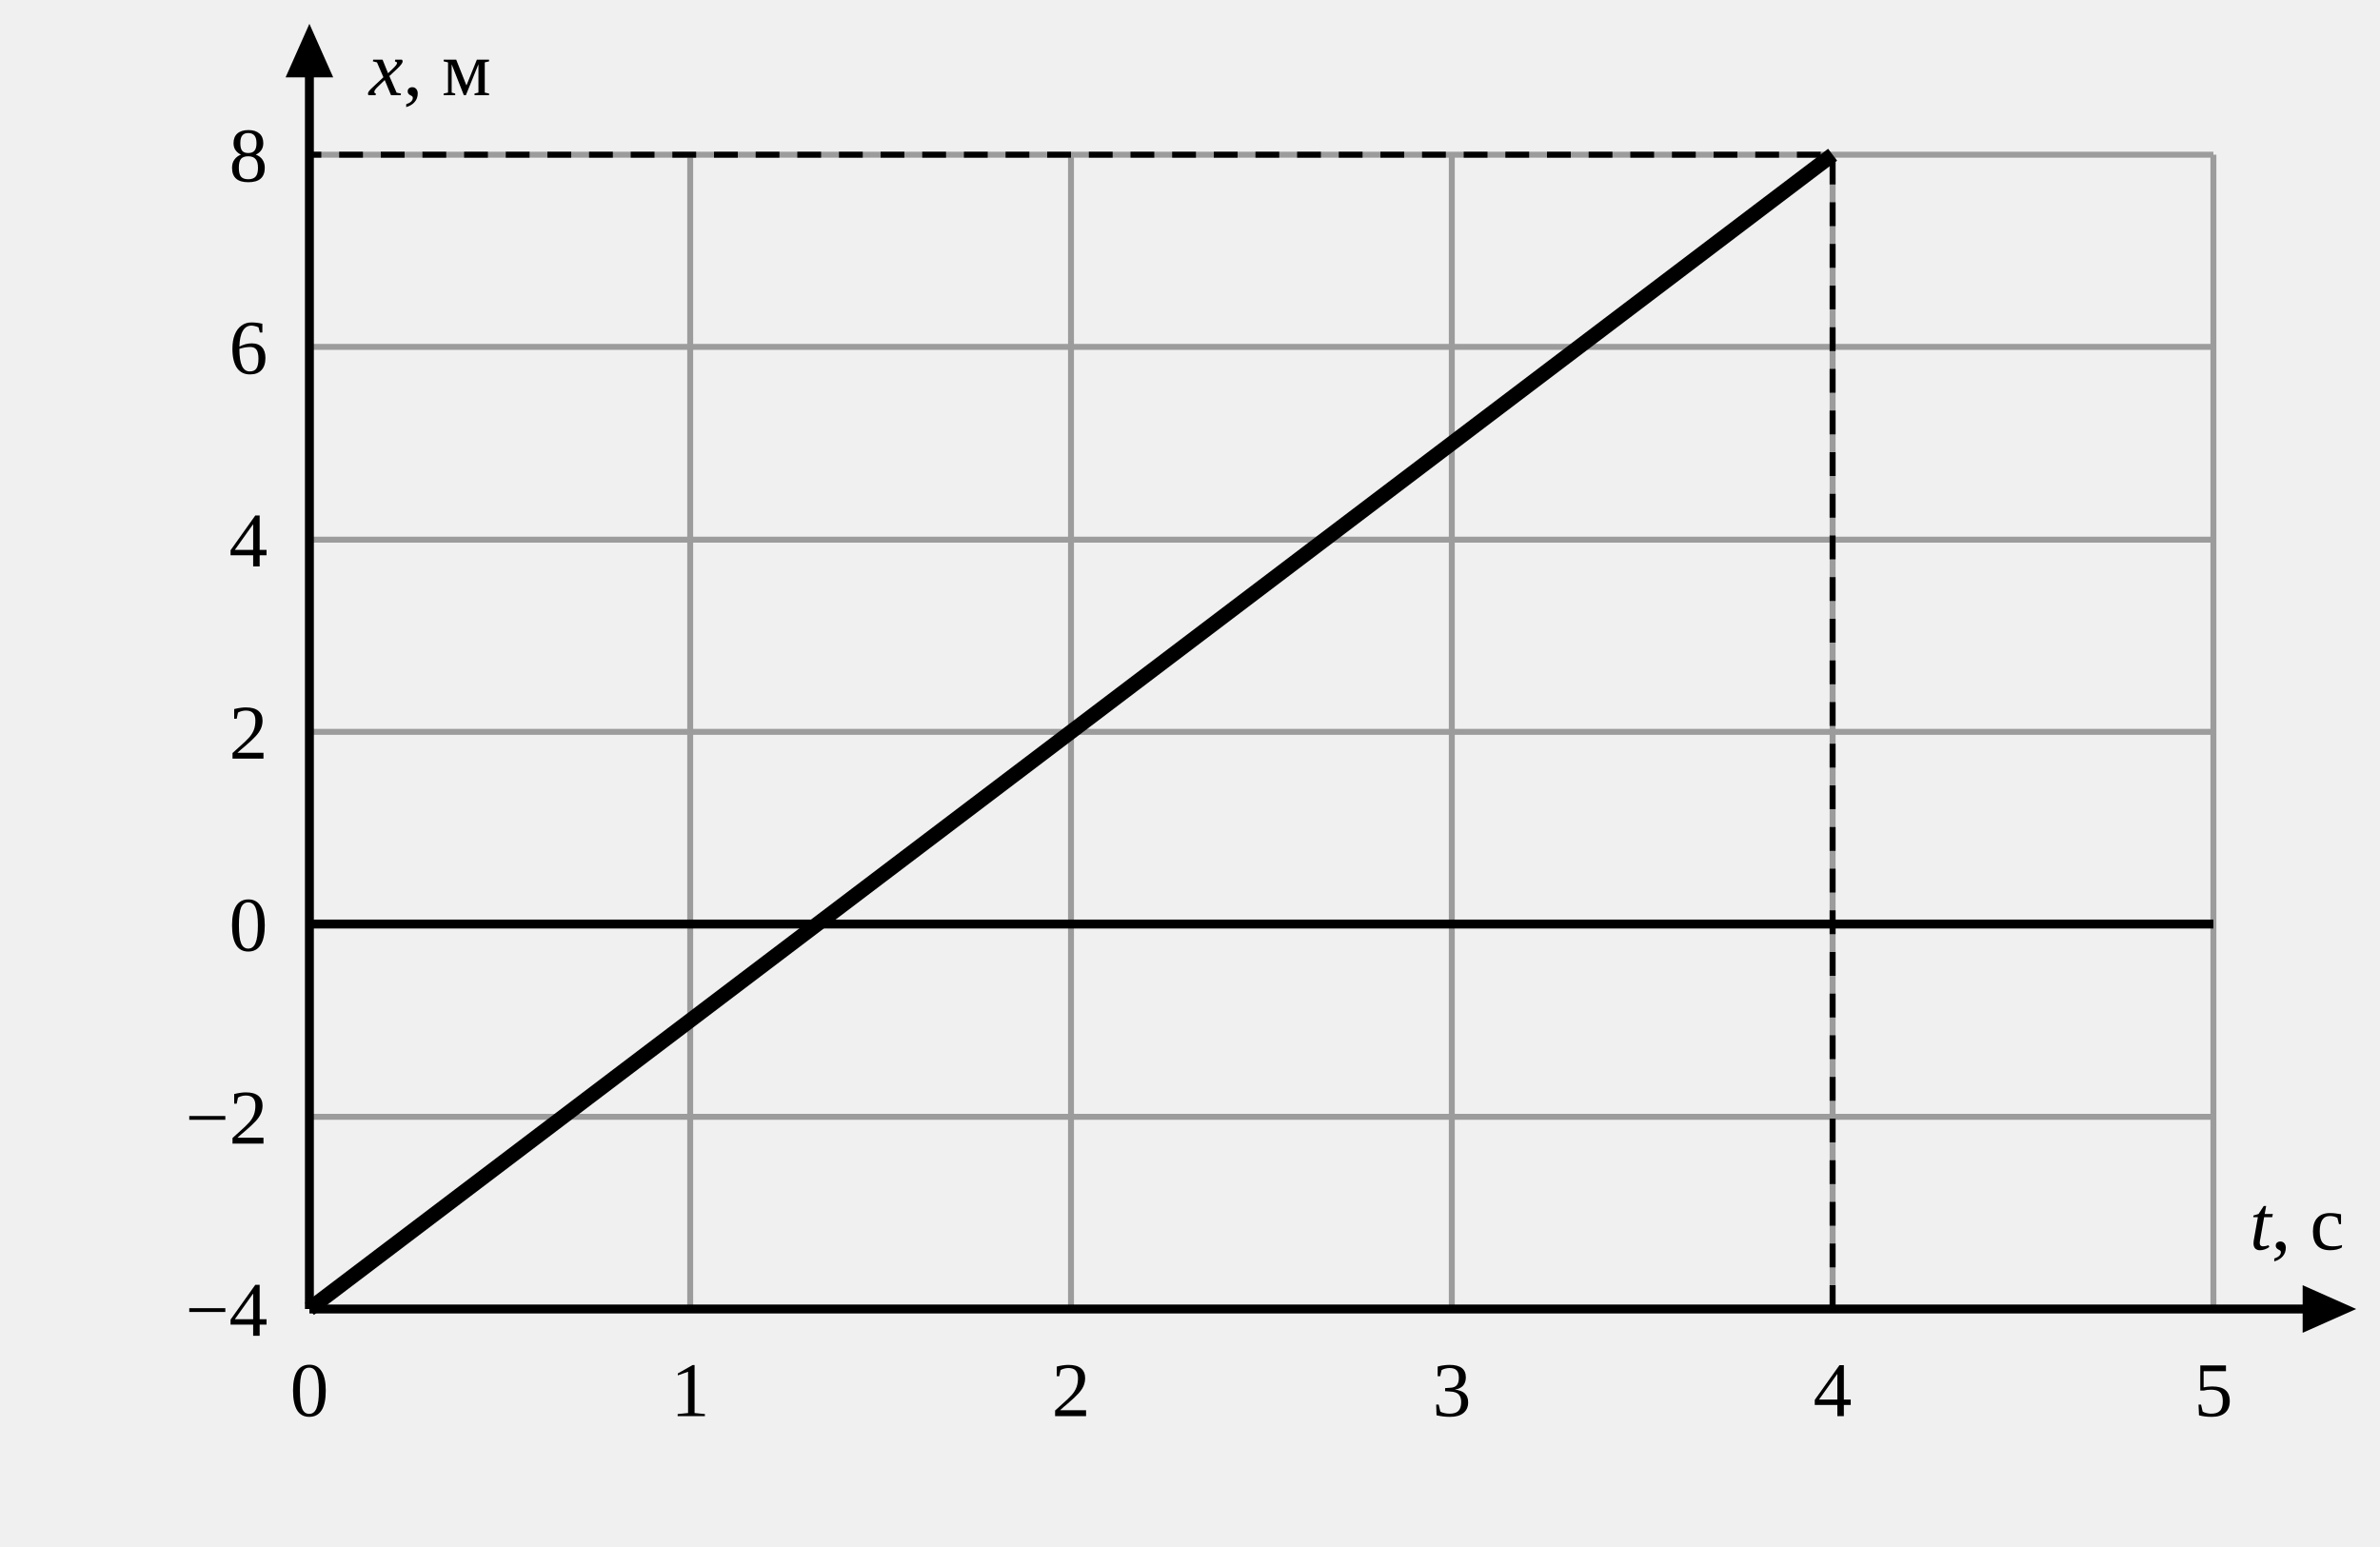
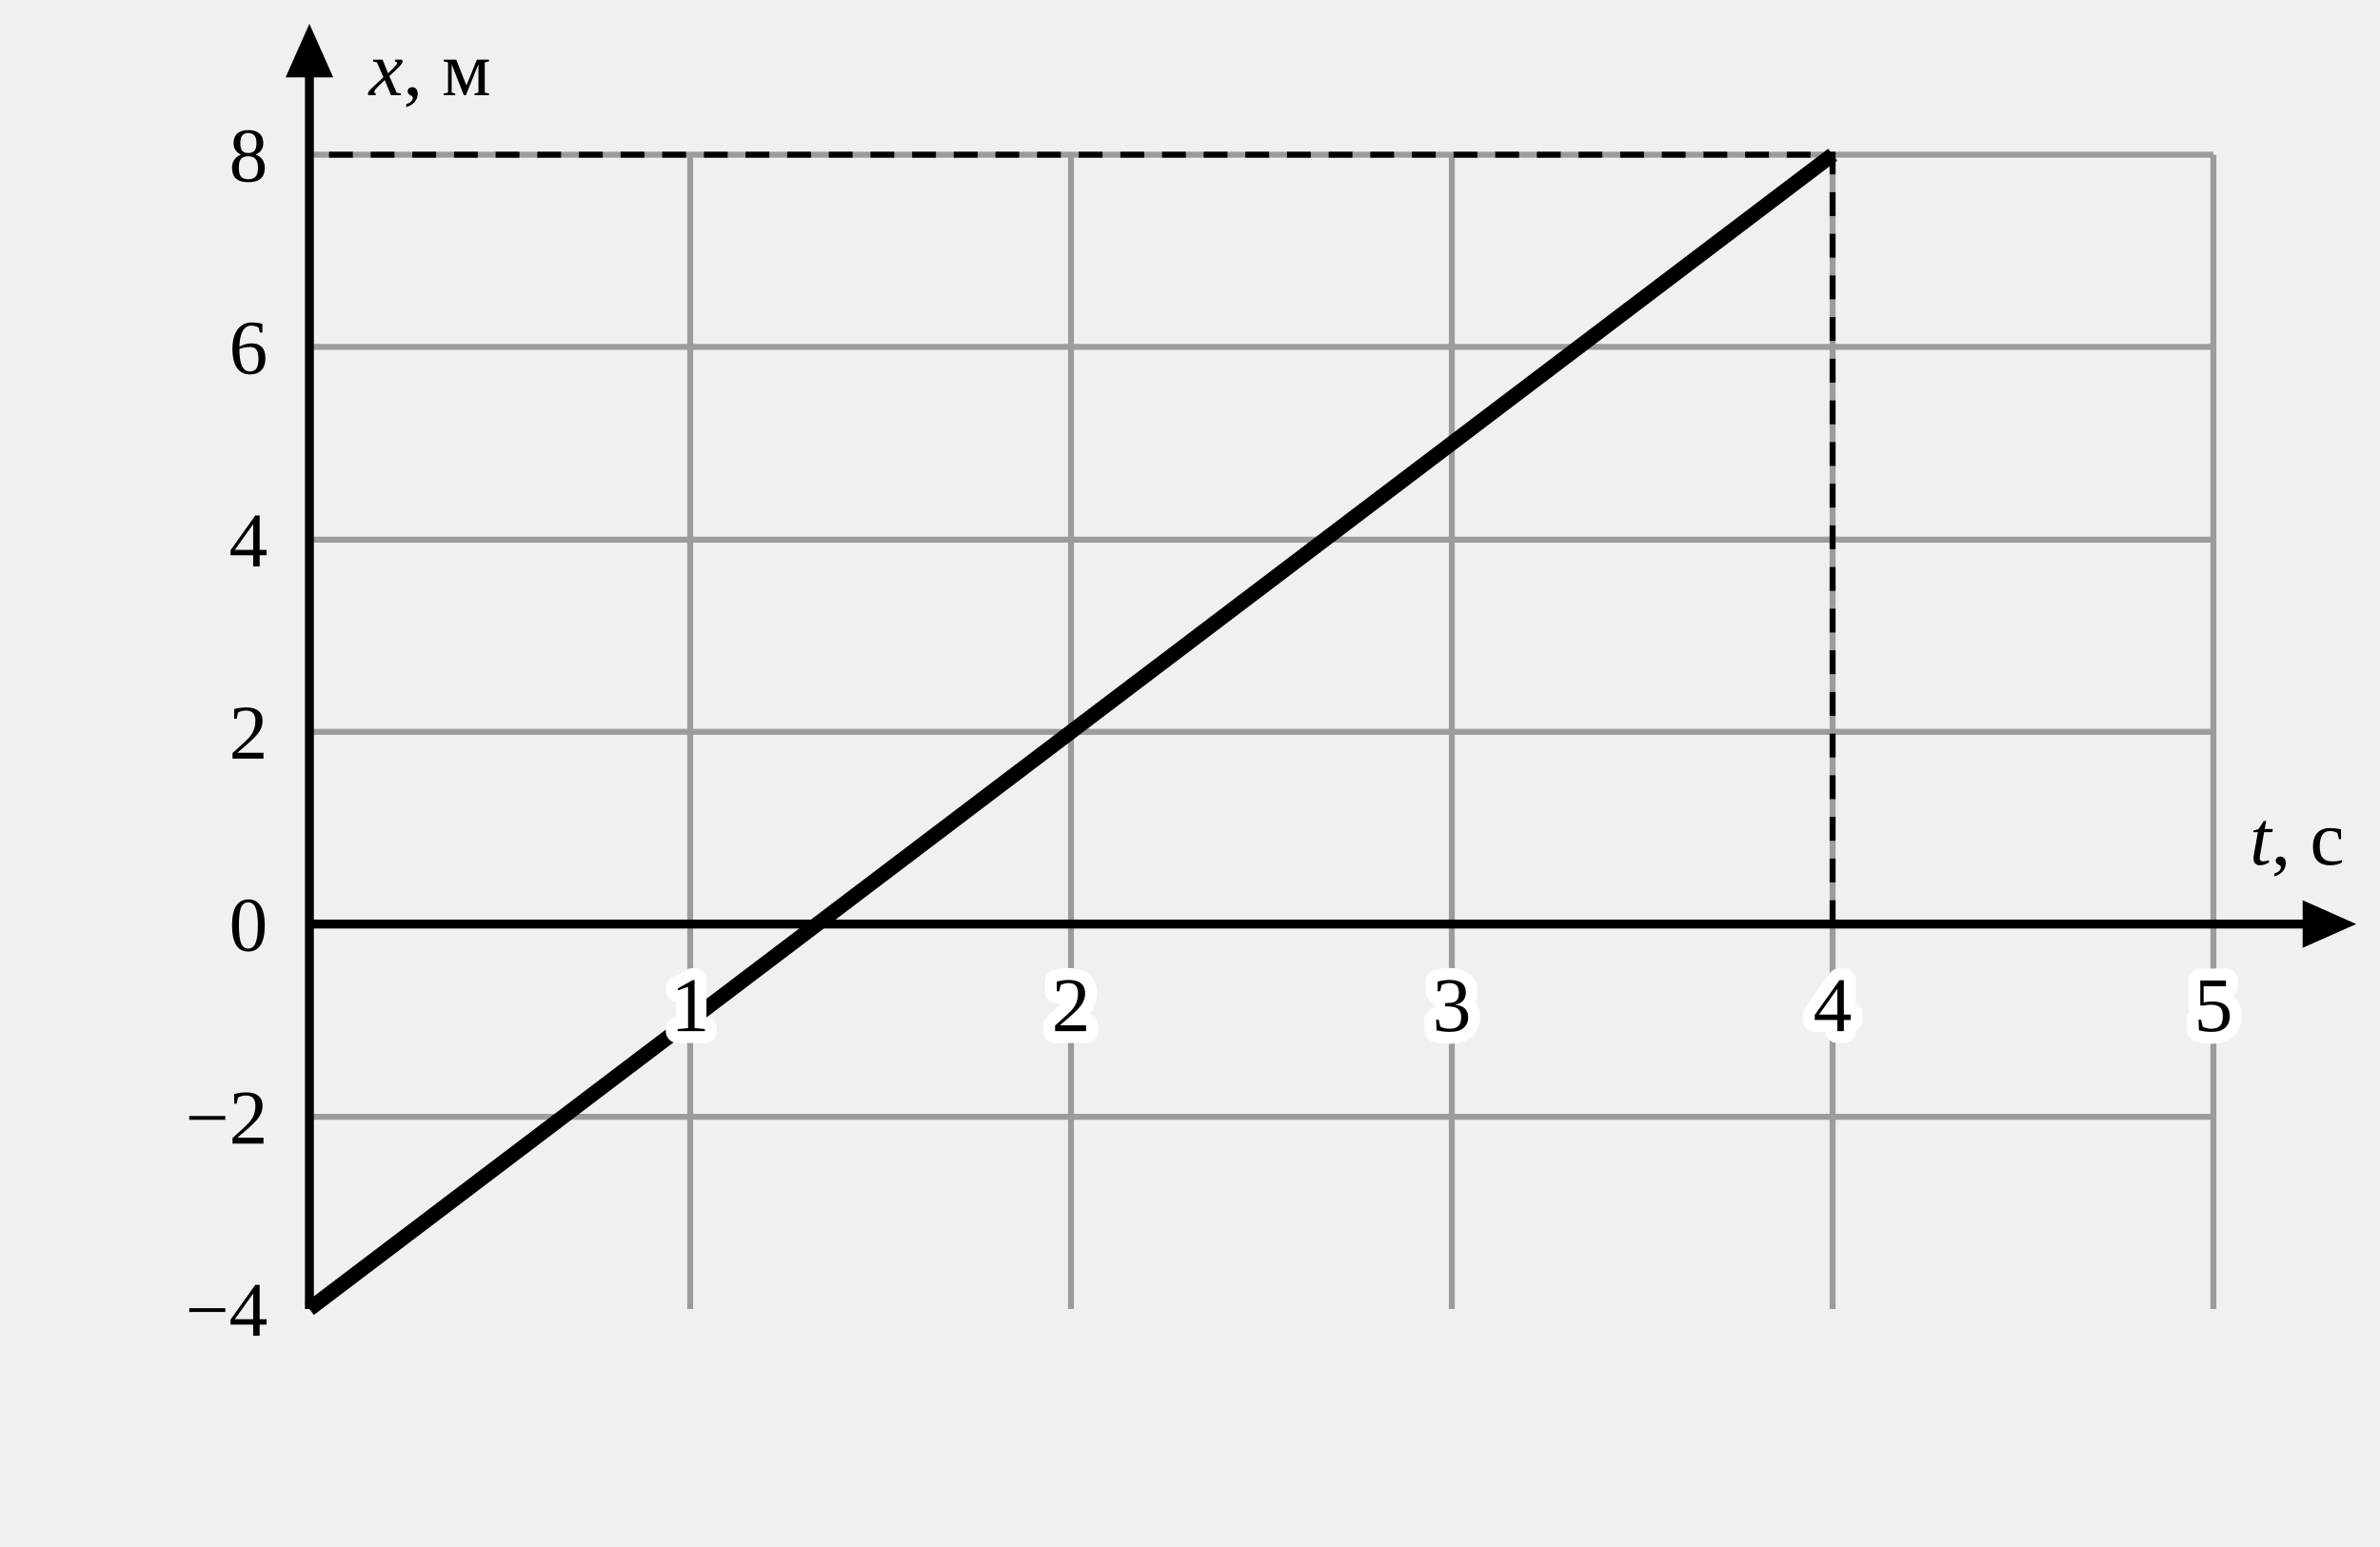
<svg xmlns="http://www.w3.org/2000/svg" viewBox="0 0 400 260" width="400" height="260" class="fig-svg" font-size="13" fill="none" stroke="currentColor">
  <path class="fig-grid" stroke-width="1" opacity="0.35" d="M116 26V220 M180 26V220 M244 26V220 M308 26V220 M372 26V220 M52 187.7H372 M52 155.3H372 M52 123H372 M52 90.7H372 M52 58.3H372 M52 26H372" />
-   <path class="fig-axis" stroke-width="1.5" d="M52 220H392M52 220V8" />
-   <path class="fig-axis" fill="currentColor" stroke="none" d="M396 220l-9 -4v8zM52 4l-4 9h8z" />
-   <path class="fig-axis" stroke-width="1.5" d="M52 155.3H372" />
+   <path class="fig-axis" stroke-width="1.5" d="M52 155.3H392M52 220V8" />
+   <path class="fig-axis" fill="currentColor" stroke="none" d="M396 155.3l-9 -4v8zM52 4l-4 9h8z" />
  <g class="fig-text" fill="currentColor" stroke="none">
-     <text x="52" y="238" text-anchor="middle">0</text>
-     <text x="116" y="238" text-anchor="middle">1</text>
-     <text x="180" y="238" text-anchor="middle">2</text>
-     <text x="244" y="238" text-anchor="middle">3</text>
-     <text x="308" y="238" text-anchor="middle">4</text>
-     <text x="372" y="238" text-anchor="middle">5</text>
    <text x="45" y="224.5" text-anchor="end">−4</text>
    <text x="45" y="192.2" text-anchor="end">−2</text>
    <text x="45" y="159.8" text-anchor="end">0</text>
    <text x="45" y="127.5" text-anchor="end">2</text>
    <text x="45" y="95.2" text-anchor="end">4</text>
    <text x="45" y="62.8" text-anchor="end">6</text>
    <text x="45" y="30.5" text-anchor="end">8</text>
-     <text x="394" y="210" text-anchor="end">
+     <text x="394" y="145.3" text-anchor="end">
      <tspan font-style="italic">t</tspan>, с</text>
    <text x="62" y="16">
      <tspan font-style="italic">x</tspan>, м</text>
  </g>
-   <path class="fig-guide" stroke-width="1" stroke-dasharray="4 3" d="M308 220V26H52" />
+   <path class="fig-guide" stroke-width="1" stroke-dasharray="4 3" d="M308 155.3V26H52" />
  <polyline class="fig-line" stroke-width="2.5" stroke-linejoin="round" points="52,220 308,26" />
+   <g class="fig-text fig-halo" fill="currentColor" stroke="white" stroke-width="4" stroke-linejoin="round" paint-order="stroke">
+     <text x="116" y="173.3" text-anchor="middle">1</text>
+     <text x="180" y="173.3" text-anchor="middle">2</text>
+     <text x="244" y="173.3" text-anchor="middle">3</text>
+     <text x="308" y="173.3" text-anchor="middle">4</text>
+     <text x="372" y="173.3" text-anchor="middle">5</text>
+   </g>
</svg>
